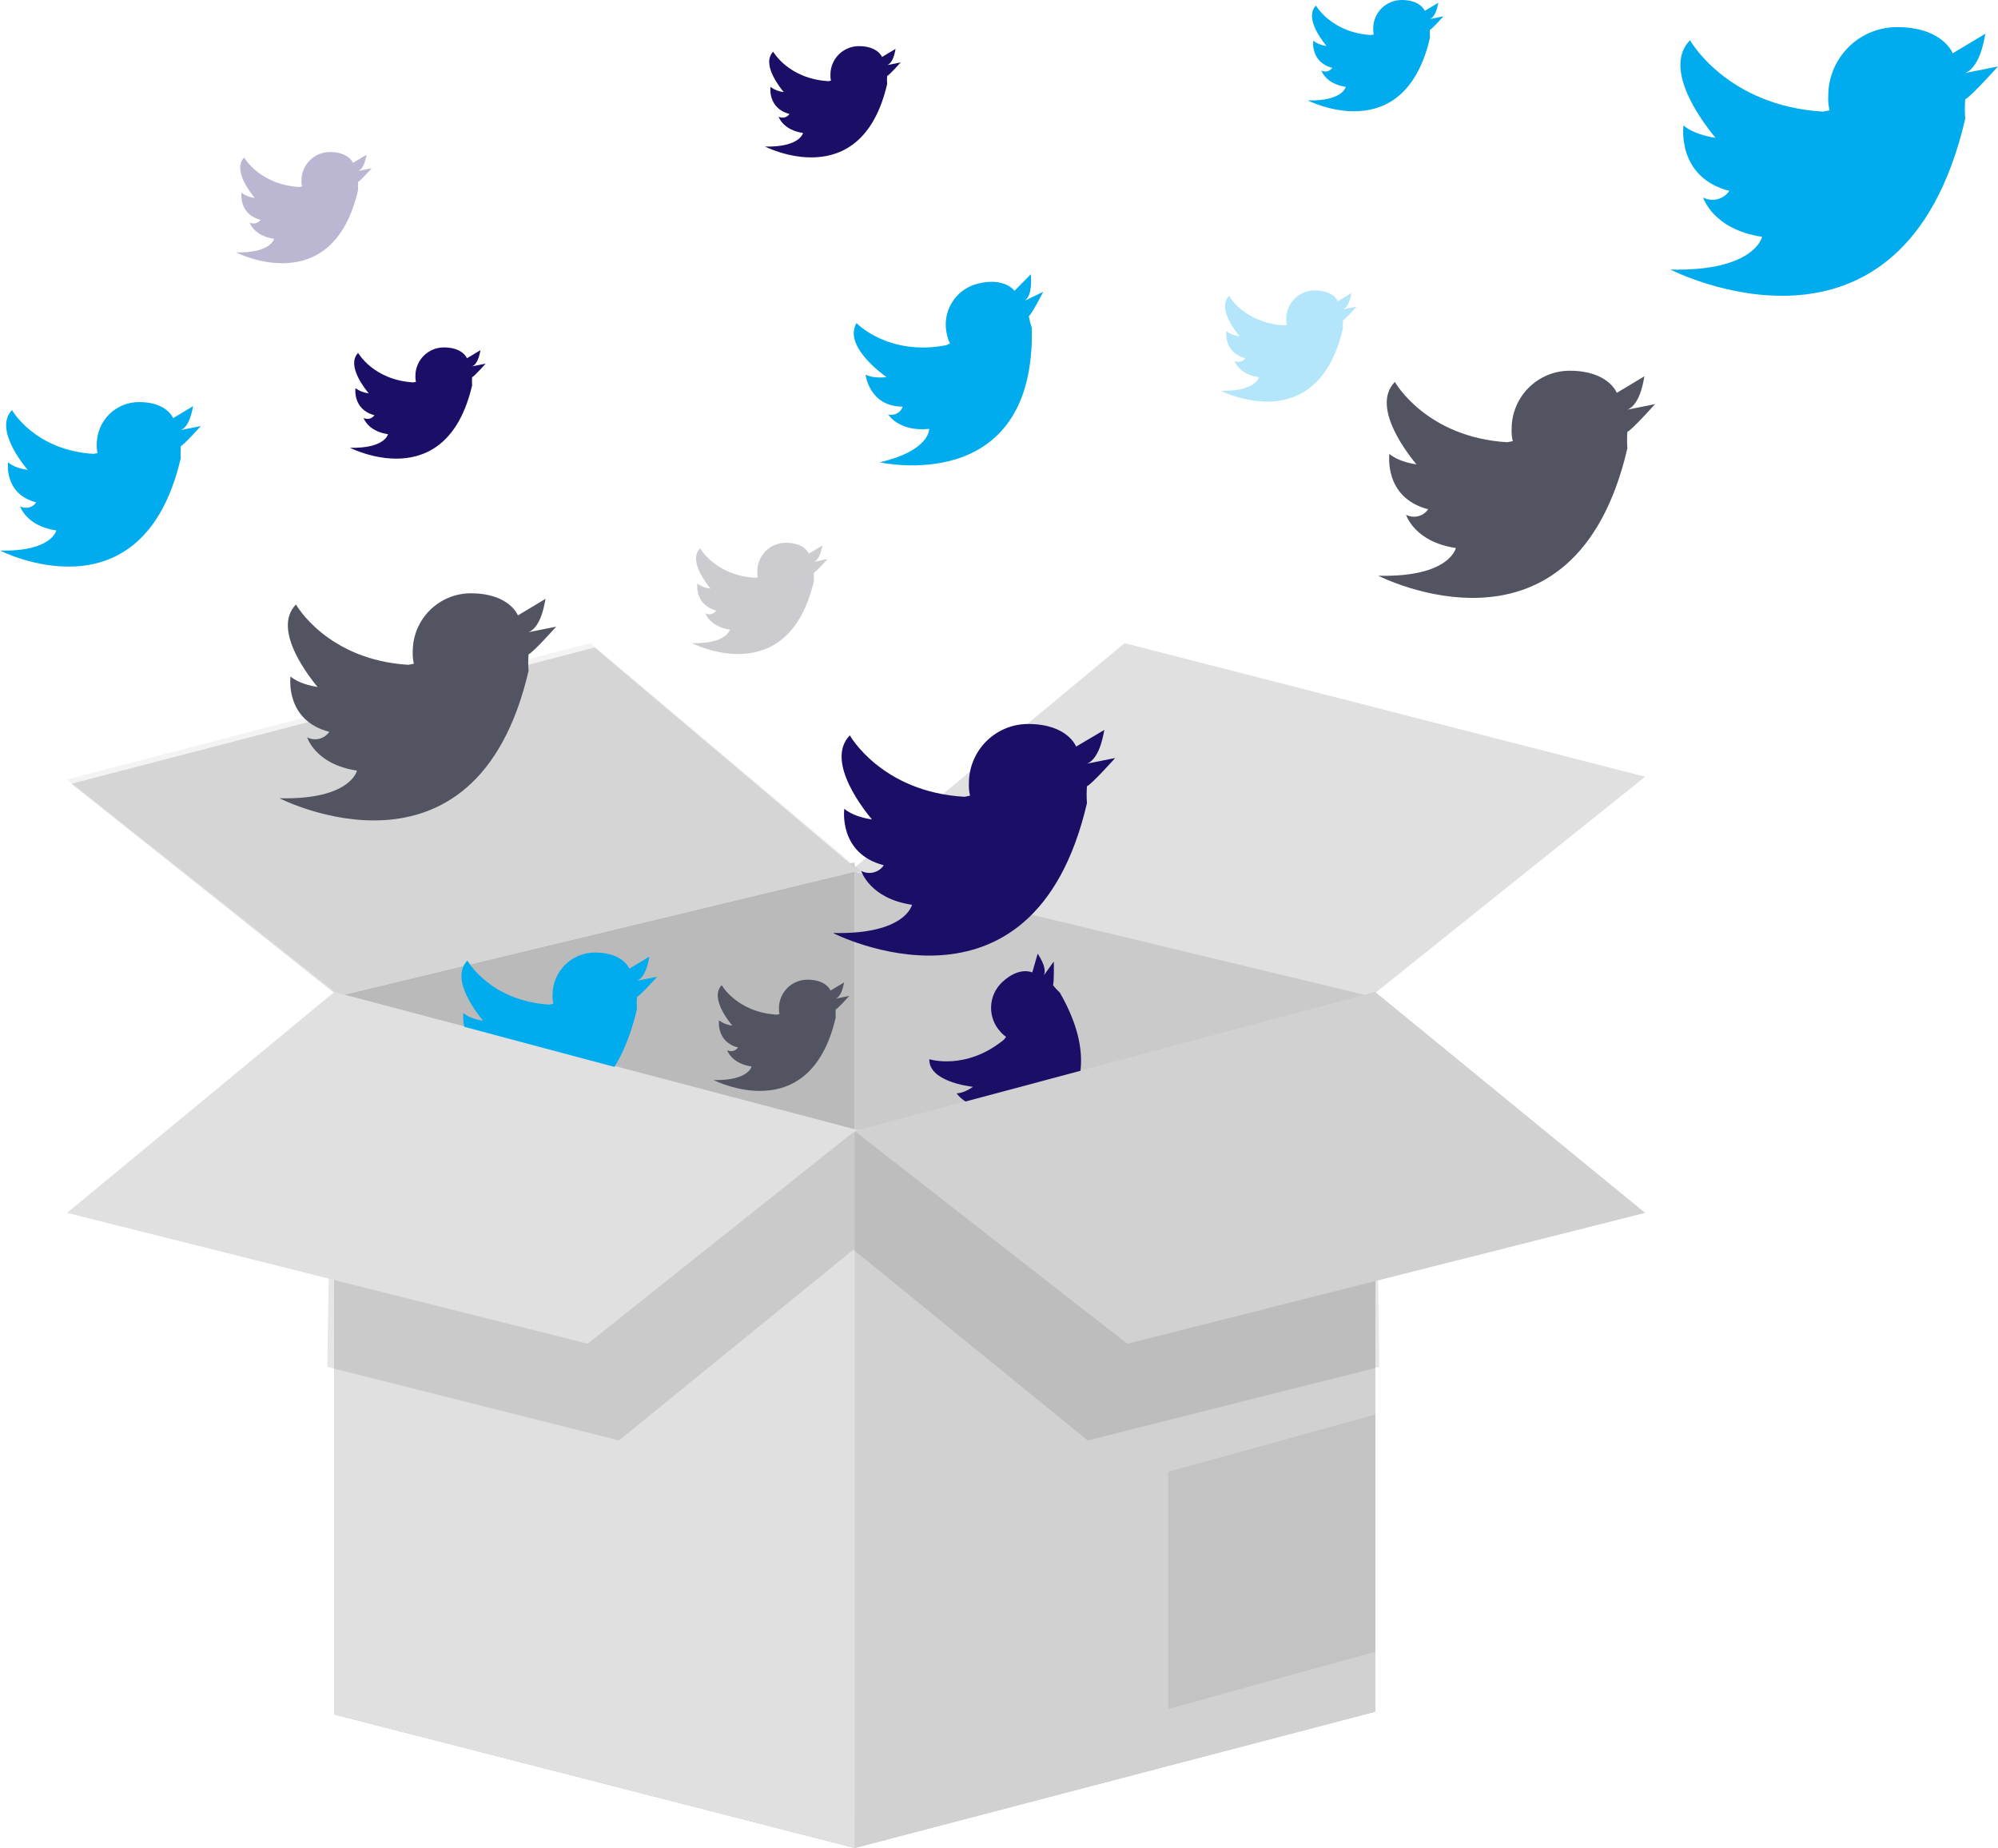
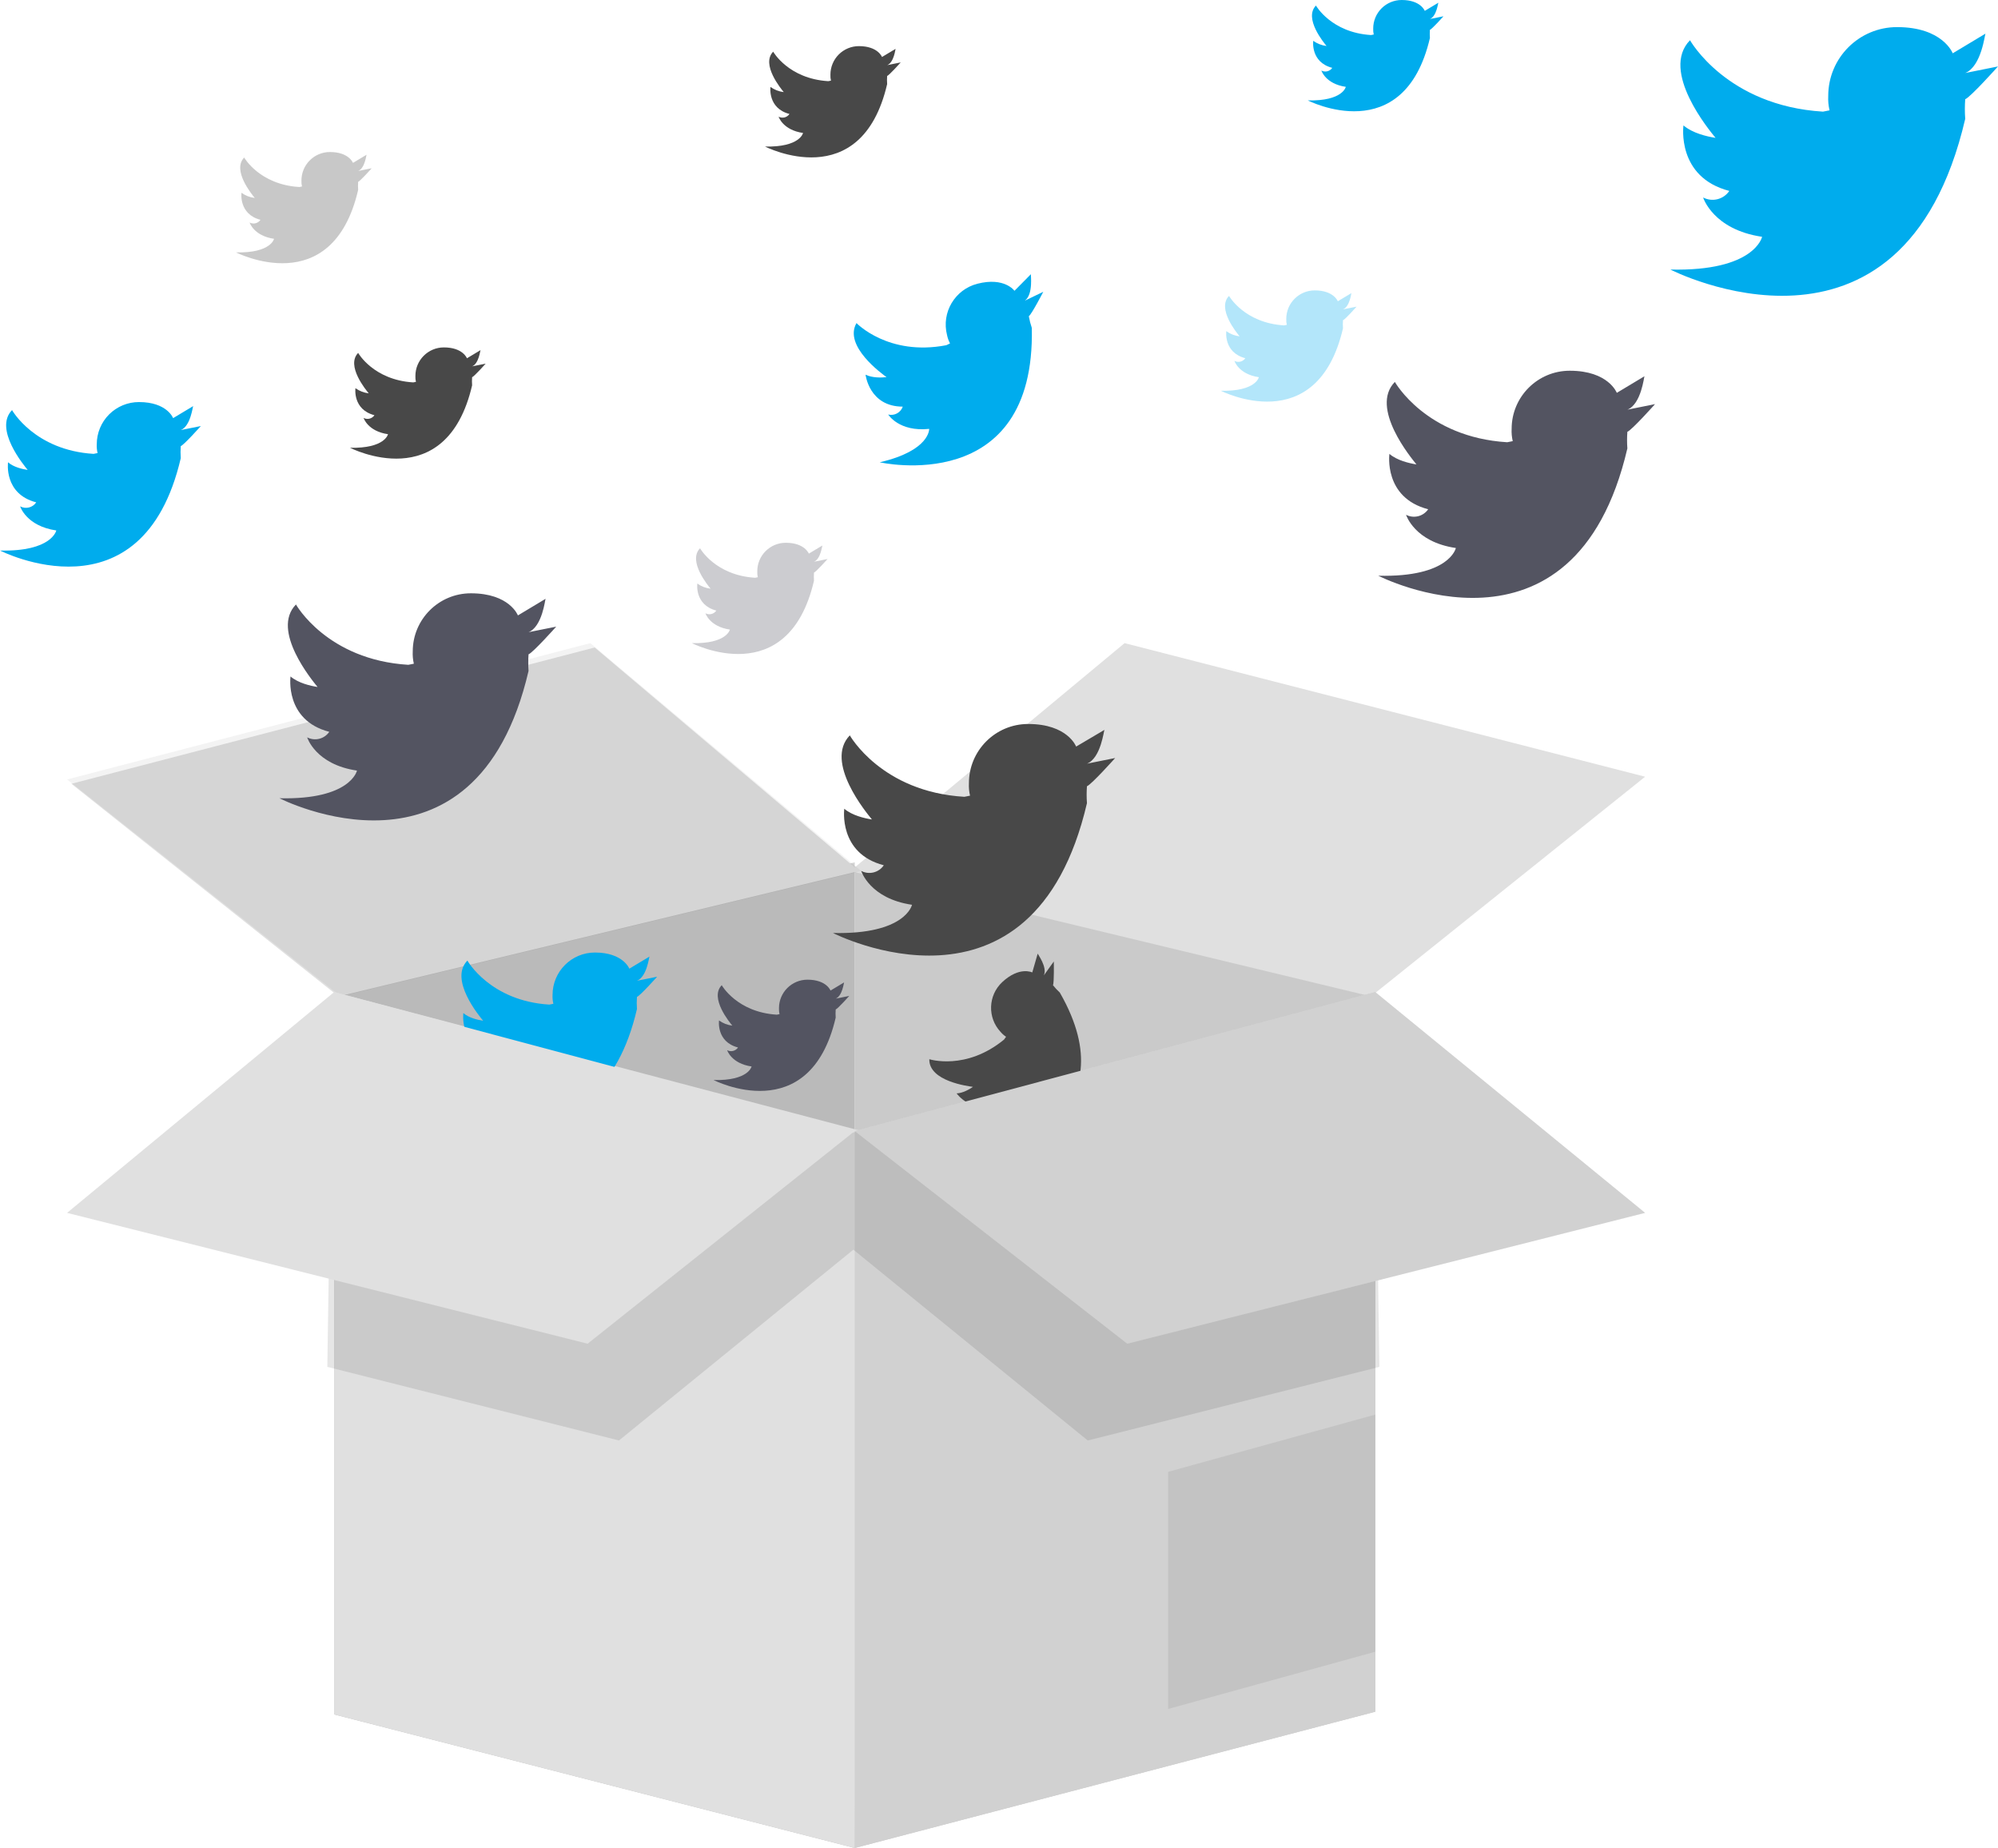
<svg xmlns="http://www.w3.org/2000/svg" id="5315dcf4-9ab7-45f5-a3d8-2e76525705db" data-name="Layer 1" width="813.15" height="752" viewBox="0 0 813.15 752">
  <polygon points="559.73 403.7 347.86 352.67 347.86 752 559.73 696.54 559.73 403.7" fill="#e0e0e0" />
  <polygon points="559.73 403.7 347.86 352.67 347.86 752 559.73 696.54 559.73 403.7" opacity="0.1" />
  <polygon points="135.99 403.7 347.86 352.67 347.86 752 135.99 697.65 135.99 403.7" fill="#e0e0e0" />
  <polygon points="135.99 401.93 347.86 350.91 347.86 752 135.99 697.65 135.99 401.93" opacity="0.17" />
  <polygon points="346.09 354.44 457.68 261.71 669.54 316.07 557.96 405.46 346.09 354.44" fill="#e0e0e0" />
  <polygon points="29.05 318.94 137.76 405.46 349.62 354.44 242.03 263.48 29.05 318.94" fill="#e0e0e0" />
  <polygon points="27.29 317.18 138.64 405.46 350.51 354.44 240.26 261.71 27.29 317.18" opacity="0.05" />
  <polygon points="135.99 403.7 135.99 697.65 347.86 752 350.72 460.27 135.99 403.7" fill="#e0e0e0" />
  <polygon points="559.73 696.54 347.86 752 347.86 460.27 559.73 403.7 559.73 696.54" fill="#e0e0e0" />
  <polygon points="559.73 696.54 347.86 752 347.86 460.27 559.73 403.7 559.73 696.54" opacity="0.07" />
  <polygon points="475.42 598.92 475.42 695.43 559.73 672.13 559.73 575.63 475.42 598.92" opacity="0.07" />
  <polygon points="133.22 556.22 251.91 586.17 347.31 508.52 347.31 460.82 135.44 407.58 133.22 556.22" opacity="0.1" />
  <polygon points="561.39 556.22 442.7 586.17 347.31 508.52 347.31 460.82 559.17 407.58 561.39 556.22" opacity="0.1" />
  <path d="M452.66,473.1l8.21-1.64s-6.9,7.72-8.21,8.21h0a33.05,33.05,0,0,0,0,4.93c-15.77,67.69-73.93,37.79-73.93,37.79,21.19.49,23-8.21,23-8.21-12.32-1.81-14.79-9.86-14.79-9.86a5.08,5.08,0,0,0,6.57-1.64c-13.31-3.45-11.5-16.43-11.5-16.43,2.3,2,5.91,2.79,8.05,3.12-1.48-1.81-14-16.76-6.41-24.48,0,0,9.2,16.43,33.35,17.91l1.64-.33a12.89,12.89,0,0,1-.33-3.61,17.25,17.25,0,0,1,17.25-17.25c11.5,0,14,6.57,14,6.57l8.21-4.93C457.59,463.24,456.77,471.46,452.66,473.1Z" transform="translate(-193.43 -74)" fill="#00aced" />
  <polygon points="135.99 403.7 27.29 493.55 239.15 546.79 347.86 460.27 135.99 403.7" fill="#e0e0e0" />
-   <path d="M618.25,470.91l4.06-5.65s.18,8.6-.34,9.65h0a27.47,27.47,0,0,0,2.79,3c28.77,50.08-23.53,64.86-23.53,64.86,13.16-11.71,9.33-18,9.33-18C602,530.62,596,527.12,596,527.12a4.22,4.22,0,0,0,3.06-4.72c-10,5.44-16.3-3.47-16.3-3.47,2.52-.1,5.18-1.65,6.66-2.66-1.92-.26-18-2.27-17.77-11.25,0,0,14.9,4.77,30.42-8l.81-1.13a10.71,10.71,0,0,1-2.25-2,14.33,14.33,0,0,1,.71-20.26c7-6.52,12.21-3.92,12.21-3.92l2.2-7.65C615.66,462.13,619.81,467.58,618.25,470.91Z" transform="translate(-193.43 -74)" fill="#1a0e67" />
+   <path d="M618.25,470.91l4.06-5.65s.18,8.6-.34,9.65h0a27.47,27.47,0,0,0,2.79,3c28.77,50.08-23.53,64.86-23.53,64.86,13.16-11.71,9.33-18,9.33-18C602,530.62,596,527.12,596,527.12a4.22,4.22,0,0,0,3.06-4.72c-10,5.44-16.3-3.47-16.3-3.47,2.52-.1,5.18-1.65,6.66-2.66-1.92-.26-18-2.27-17.77-11.25,0,0,14.9,4.77,30.42-8l.81-1.13a10.71,10.71,0,0,1-2.25-2,14.33,14.33,0,0,1,.71-20.26c7-6.52,12.21-3.92,12.21-3.92l2.2-7.65C615.66,462.13,619.81,467.58,618.25,470.91Z" transform="translate(-193.43 -74)" fill="#484848" />
  <polygon points="559.73 403.7 669.54 493.55 458.78 546.79 347.86 460.27 559.73 403.7" fill="#e0e0e0" />
  <polygon points="559.73 403.7 669.54 493.55 458.78 546.79 347.86 460.27 559.73 403.7" opacity="0.07" />
  <path d="M610.52,196.35l7.51-3.61s-4.74,9.15-5.89,9.95h0a32.88,32.88,0,0,0,1.22,4.75c1.53,69.12-61.9,54.68-61.9,54.68,20.54-4.76,20.13-13.6,20.13-13.6-12.32,1.3-16.68-5.84-16.68-5.84a5,5,0,0,0,5.93-3.21c-13.68,0-15.14-13-15.14-13,2.7,1.33,6.39,1.23,8.53,1-1.87-1.38-17.6-12.7-12.22-22,0,0,12.93,13.56,36.56,9l1.5-.72a12.82,12.82,0,0,1-1.21-3.4,17.16,17.16,0,0,1,12.36-20.89c11.08-2.84,15.08,2.88,15.08,2.88l6.7-6.78C612.83,185.63,614.07,193.75,610.52,196.35Z" transform="translate(-193.43 -74)" fill="#00aced" />
  <path d="M267,249l8.17-1.63s-6.86,7.68-8.17,8.17h0a32.88,32.88,0,0,0,0,4.9c-15.69,67.33-73.54,37.59-73.54,37.59,21.08.49,22.88-8.17,22.88-8.17-12.26-1.8-14.71-9.81-14.71-9.81a5,5,0,0,0,6.54-1.63C194.9,275,196.7,262.12,196.7,262.12c2.29,2,5.88,2.78,8,3.11-1.47-1.8-13.89-16.67-6.37-24.35,0,0,9.15,16.34,33.18,17.81l1.63-.33a12.82,12.82,0,0,1-.33-3.6A17.16,17.16,0,0,1,250,237.61c11.44,0,13.89,6.54,13.89,6.54l8.17-4.9C271.87,239.24,271.06,247.41,267,249Z" transform="translate(-193.43 -74)" fill="#00aced" />
  <path d="M993.24,103.71l13.33-2.67s-11.2,12.53-13.33,13.33h0a53.64,53.64,0,0,0,0,8c-25.6,109.85-120,61.32-120,61.32,34.39.8,37.33-13.33,37.33-13.33-20-2.93-24-16-24-16a8.24,8.24,0,0,0,10.66-2.67c-21.6-5.6-18.66-26.66-18.66-26.66,3.73,3.2,9.6,4.53,13.06,5.07-2.4-2.93-22.66-27.2-10.4-39.73,0,0,14.93,26.66,54.12,29.06l2.67-.53a20.92,20.92,0,0,1-.53-5.87,28,28,0,0,1,28-28c18.66,0,22.66,10.66,22.66,10.66l13.33-8C1001.24,87.71,999.91,101,993.24,103.71Z" transform="translate(-193.43 -74)" fill="#00aced" />
  <path d="M775.38,81.73l5.52-1.1s-4.64,5.19-5.52,5.52h0a22.21,22.21,0,0,0,0,3.31c-10.6,45.5-49.69,25.4-49.69,25.4,14.25.33,15.46-5.52,15.46-5.52-8.28-1.21-9.94-6.63-9.94-6.63a3.41,3.41,0,0,0,4.42-1.1c-8.94-2.32-7.73-11-7.73-11a11.48,11.48,0,0,0,5.41,2.1c-1-1.21-9.39-11.26-4.31-16.45,0,0,6.18,11,22.42,12l1.1-.22a8.66,8.66,0,0,1-.22-2.43A11.59,11.59,0,0,1,763.9,74c7.73,0,9.39,4.42,9.39,4.42l5.52-3.31C778.69,75.1,778.14,80.63,775.38,81.73Z" transform="translate(-193.43 -74)" fill="#00aced" />
  <path d="M524.71,302.58l5.52-1.1s-4.64,5.19-5.52,5.52h0a22.21,22.21,0,0,0,0,3.31c-10.6,45.5-49.69,25.4-49.69,25.4,14.25.33,15.46-5.52,15.46-5.52-8.28-1.21-9.94-6.63-9.94-6.63a3.41,3.41,0,0,0,4.42-1.1c-8.94-2.32-7.73-11-7.73-11a11.48,11.48,0,0,0,5.41,2.1c-1-1.21-9.39-11.26-4.31-16.45,0,0,6.18,11,22.42,12l1.1-.22a8.66,8.66,0,0,1-.22-2.43,11.59,11.59,0,0,1,11.59-11.59c7.73,0,9.39,4.42,9.39,4.42l5.52-3.31C528,296,527.47,301.48,524.71,302.58Z" transform="translate(-193.43 -74)" fill="#535461" opacity="0.3" />
  <path d="M740,199.89l5.52-1.1S740.93,204,740,204.3h0a22.21,22.21,0,0,0,0,3.31c-10.6,45.5-49.69,25.4-49.69,25.4,14.25.33,15.46-5.52,15.46-5.52-8.28-1.21-9.94-6.63-9.94-6.63a3.41,3.41,0,0,0,4.42-1.1c-8.94-2.32-7.73-11-7.73-11a11.48,11.48,0,0,0,5.41,2.1c-1-1.21-9.39-11.26-4.31-16.45,0,0,6.18,11,22.42,12l1.1-.22a8.66,8.66,0,0,1-.22-2.43,11.59,11.59,0,0,1,11.59-11.59c7.73,0,9.39,4.42,9.39,4.42l5.52-3.31C743.36,193.26,742.8,198.78,740,199.89Z" transform="translate(-193.43 -74)" fill="#00aced" opacity="0.3" />
-   <path d="M635.8,384.76l11.48-2.3s-9.65,10.8-11.48,11.48h0a46.21,46.21,0,0,0,0,6.89c-22.05,94.63-103.36,52.83-103.36,52.83,29.63.69,32.16-11.48,32.16-11.48-17.23-2.53-20.67-13.78-20.67-13.78a7.1,7.1,0,0,0,9.19-2.3c-18.6-4.82-16.08-23-16.08-23,3.22,2.76,8.27,3.9,11.25,4.36-2.07-2.53-19.52-23.43-9-34.22,0,0,12.86,23,46.63,25l2.3-.46a18,18,0,0,1-.46-5.05,24.11,24.11,0,0,1,24.12-24.12c16.08,0,19.52,9.19,19.52,9.19L642.92,371C642.69,371,641.54,382.47,635.8,384.76Z" transform="translate(-193.43 -74)" fill="#1a0e67" />
-   <path d="M554.52,100.5,560,99.4s-4.64,5.19-5.52,5.52h0a22.21,22.21,0,0,0,0,3.31c-10.6,45.5-49.69,25.4-49.69,25.4,14.25.33,15.46-5.52,15.46-5.52-8.28-1.21-9.94-6.63-9.94-6.63a3.41,3.41,0,0,0,4.42-1.1c-8.94-2.32-7.73-11-7.73-11a11.48,11.48,0,0,0,5.41,2.1c-1-1.21-9.39-11.26-4.31-16.45,0,0,6.18,11,22.42,12l1.1-.22a8.66,8.66,0,0,1-.22-2.43A11.59,11.59,0,0,1,543,92.77c7.73,0,9.39,4.42,9.39,4.42l5.52-3.31C557.84,93.88,557.29,99.4,554.52,100.5Z" transform="translate(-193.43 -74)" fill="#1a0e67" />
-   <path d="M385.57,223.08l5.52-1.1s-4.64,5.19-5.52,5.52h0a22.21,22.21,0,0,0,0,3.31c-10.6,45.5-49.69,25.4-49.69,25.4,14.25.33,15.46-5.52,15.46-5.52-8.28-1.21-9.94-6.63-9.94-6.63a3.41,3.41,0,0,0,4.42-1.1c-8.94-2.32-7.73-11-7.73-11a11.48,11.48,0,0,0,5.41,2.1c-1-1.21-9.39-11.26-4.31-16.45,0,0,6.18,11,22.42,12l1.1-.22a8.66,8.66,0,0,1-.22-2.43,11.59,11.59,0,0,1,11.59-11.59c7.73,0,9.39,4.42,9.39,4.42l5.52-3.31C388.88,216.45,388.33,222,385.57,223.08Z" transform="translate(-193.43 -74)" fill="#1a0e67" />
-   <path d="M339.19,143.57l5.52-1.1s-4.64,5.19-5.52,5.52h0a22.21,22.21,0,0,0,0,3.31c-10.6,45.5-49.69,25.4-49.69,25.4,14.25.33,15.46-5.52,15.46-5.52-8.28-1.21-9.94-6.63-9.94-6.63a3.41,3.41,0,0,0,4.42-1.1c-8.94-2.32-7.73-11-7.73-11a11.48,11.48,0,0,0,5.41,2.1c-1-1.21-9.39-11.26-4.31-16.45,0,0,6.18,11,22.42,12l1.1-.22a8.66,8.66,0,0,1-.22-2.43,11.59,11.59,0,0,1,11.59-11.59c7.73,0,9.39,4.42,9.39,4.42l5.52-3.31C342.5,136.94,342,142.47,339.19,143.57Z" transform="translate(-193.43 -74)" fill="#1a0e67" opacity="0.3" />
+   <path d="M635.8,384.76l11.48-2.3s-9.65,10.8-11.48,11.48h0a46.21,46.21,0,0,0,0,6.89c-22.05,94.63-103.36,52.83-103.36,52.83,29.63.69,32.16-11.48,32.16-11.48-17.23-2.53-20.67-13.78-20.67-13.78a7.1,7.1,0,0,0,9.19-2.3c-18.6-4.82-16.08-23-16.08-23,3.22,2.76,8.27,3.9,11.25,4.36-2.07-2.53-19.52-23.43-9-34.22,0,0,12.86,23,46.63,25l2.3-.46a18,18,0,0,1-.46-5.05,24.11,24.11,0,0,1,24.12-24.12c16.08,0,19.52,9.19,19.52,9.19L642.92,371C642.69,371,641.54,382.47,635.8,384.76Z" transform="translate(-193.43 -74)" fill="#484848" />
+   <path d="M554.52,100.5,560,99.4s-4.64,5.19-5.52,5.52h0a22.21,22.21,0,0,0,0,3.31c-10.6,45.5-49.69,25.4-49.69,25.4,14.25.33,15.46-5.52,15.46-5.52-8.28-1.21-9.94-6.63-9.94-6.63a3.41,3.41,0,0,0,4.42-1.1c-8.94-2.32-7.73-11-7.73-11a11.48,11.48,0,0,0,5.41,2.1c-1-1.21-9.39-11.26-4.31-16.45,0,0,6.18,11,22.42,12l1.1-.22a8.66,8.66,0,0,1-.22-2.43A11.59,11.59,0,0,1,543,92.77c7.73,0,9.39,4.42,9.39,4.42l5.52-3.31C557.84,93.88,557.29,99.4,554.52,100.5Z" transform="translate(-193.43 -74)" fill="#484848" />
+   <path d="M385.57,223.08l5.52-1.1s-4.64,5.19-5.52,5.52h0a22.21,22.21,0,0,0,0,3.31c-10.6,45.5-49.69,25.4-49.69,25.4,14.25.33,15.46-5.52,15.46-5.52-8.28-1.21-9.94-6.63-9.94-6.63a3.41,3.41,0,0,0,4.42-1.1c-8.94-2.32-7.73-11-7.73-11a11.48,11.48,0,0,0,5.41,2.1c-1-1.21-9.39-11.26-4.31-16.45,0,0,6.18,11,22.42,12l1.1-.22a8.66,8.66,0,0,1-.22-2.43,11.59,11.59,0,0,1,11.59-11.59c7.73,0,9.39,4.42,9.39,4.42l5.52-3.31C388.88,216.45,388.33,222,385.57,223.08Z" transform="translate(-193.43 -74)" fill="#484848" />
+   <path d="M339.19,143.57l5.52-1.1s-4.64,5.19-5.52,5.52h0a22.21,22.21,0,0,0,0,3.31c-10.6,45.5-49.69,25.4-49.69,25.4,14.25.33,15.46-5.52,15.46-5.52-8.28-1.21-9.94-6.63-9.94-6.63a3.41,3.41,0,0,0,4.42-1.1c-8.94-2.32-7.73-11-7.73-11a11.48,11.48,0,0,0,5.41,2.1c-1-1.21-9.39-11.26-4.31-16.45,0,0,6.18,11,22.42,12l1.1-.22a8.66,8.66,0,0,1-.22-2.43,11.59,11.59,0,0,1,11.59-11.59c7.73,0,9.39,4.42,9.39,4.42l5.52-3.31C342.5,136.94,342,142.47,339.19,143.57Z" transform="translate(-193.43 -74)" fill="#484848" opacity="0.3" />
  <path d="M533.54,480.37l5.52-1.1s-4.64,5.19-5.52,5.52h0a22.21,22.21,0,0,0,0,3.31c-10.6,45.5-49.69,25.4-49.69,25.4,14.25.33,15.46-5.52,15.46-5.52-8.28-1.21-9.94-6.63-9.94-6.63a3.41,3.41,0,0,0,4.42-1.1c-8.94-2.32-7.73-11-7.73-11a11.48,11.48,0,0,0,5.41,2.1c-1-1.21-9.39-11.26-4.31-16.45,0,0,6.18,11,22.42,12l1.1-.22a8.66,8.66,0,0,1-.22-2.43,11.59,11.59,0,0,1,11.59-11.59c7.73,0,9.39,4.42,9.39,4.42l5.52-3.31C536.86,473.75,536.3,479.27,533.54,480.37Z" transform="translate(-193.43 -74)" fill="#535461" />
  <path d="M855.77,240.7,867,238.45s-9.46,10.59-11.26,11.26h0a45.32,45.32,0,0,0,0,6.76c-21.63,92.81-101.37,51.81-101.37,51.81C783.46,309,785.94,297,785.94,297c-16.9-2.48-20.27-13.52-20.27-13.52a7,7,0,0,0,9-2.25c-18.25-4.73-15.77-22.53-15.77-22.53,3.15,2.7,8.11,3.83,11,4.28-2-2.48-19.15-23-8.79-33.57,0,0,12.62,22.53,45.73,24.55l2.25-.45a17.67,17.67,0,0,1-.45-5,23.65,23.65,0,0,1,23.65-23.65c15.77,0,19.15,9,19.15,9l11.26-6.76C862.53,227.18,861.4,238.45,855.77,240.7Z" transform="translate(-193.43 -74)" fill="#535461" />
  <path d="M408.54,331.25,419.8,329s-9.46,10.59-11.26,11.26h0a45.32,45.32,0,0,0,0,6.76c-21.63,92.81-101.37,51.81-101.37,51.81,29.06.68,31.54-11.26,31.54-11.26-16.9-2.48-20.27-13.52-20.27-13.52a7,7,0,0,0,9-2.25c-18.25-4.73-15.77-22.53-15.77-22.53,3.15,2.7,8.11,3.83,11,4.28-2-2.48-19.15-23-8.79-33.57,0,0,12.62,22.53,45.73,24.55l2.25-.45a17.67,17.67,0,0,1-.45-5,23.65,23.65,0,0,1,23.65-23.65c15.77,0,19.15,9,19.15,9l11.26-6.76C415.3,317.73,414.17,329,408.54,331.25Z" transform="translate(-193.43 -74)" fill="#535461" />
</svg>
